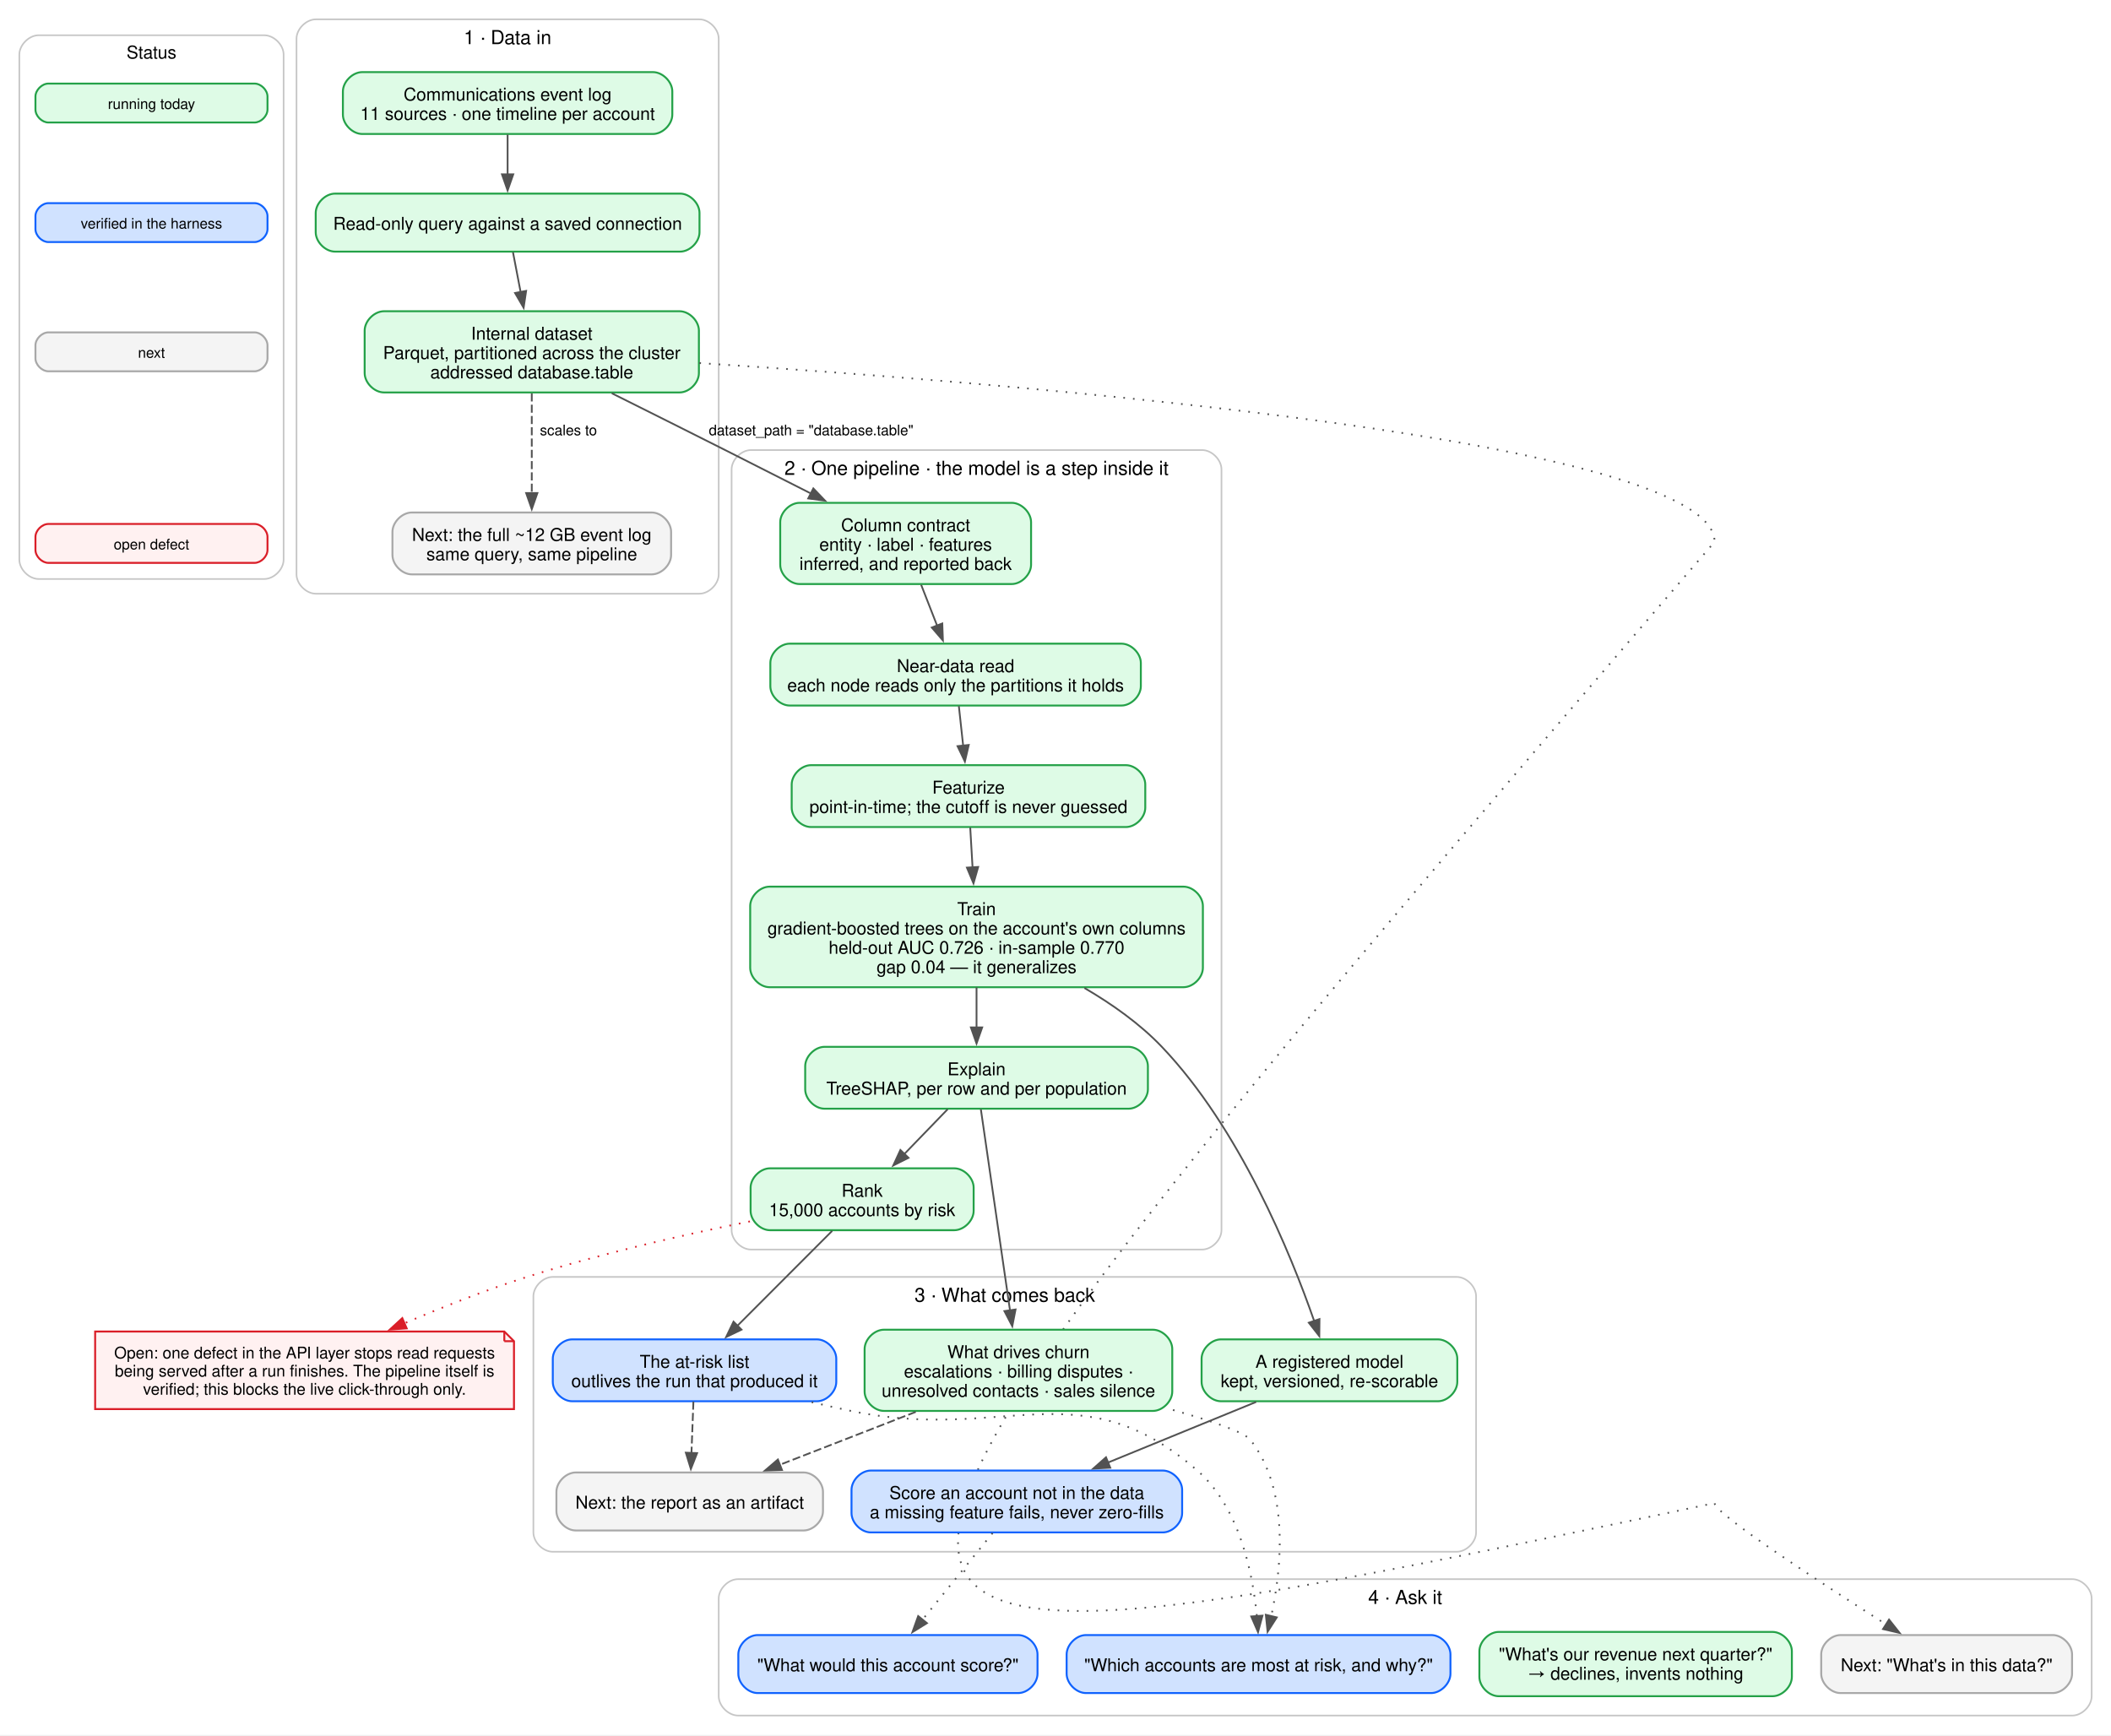
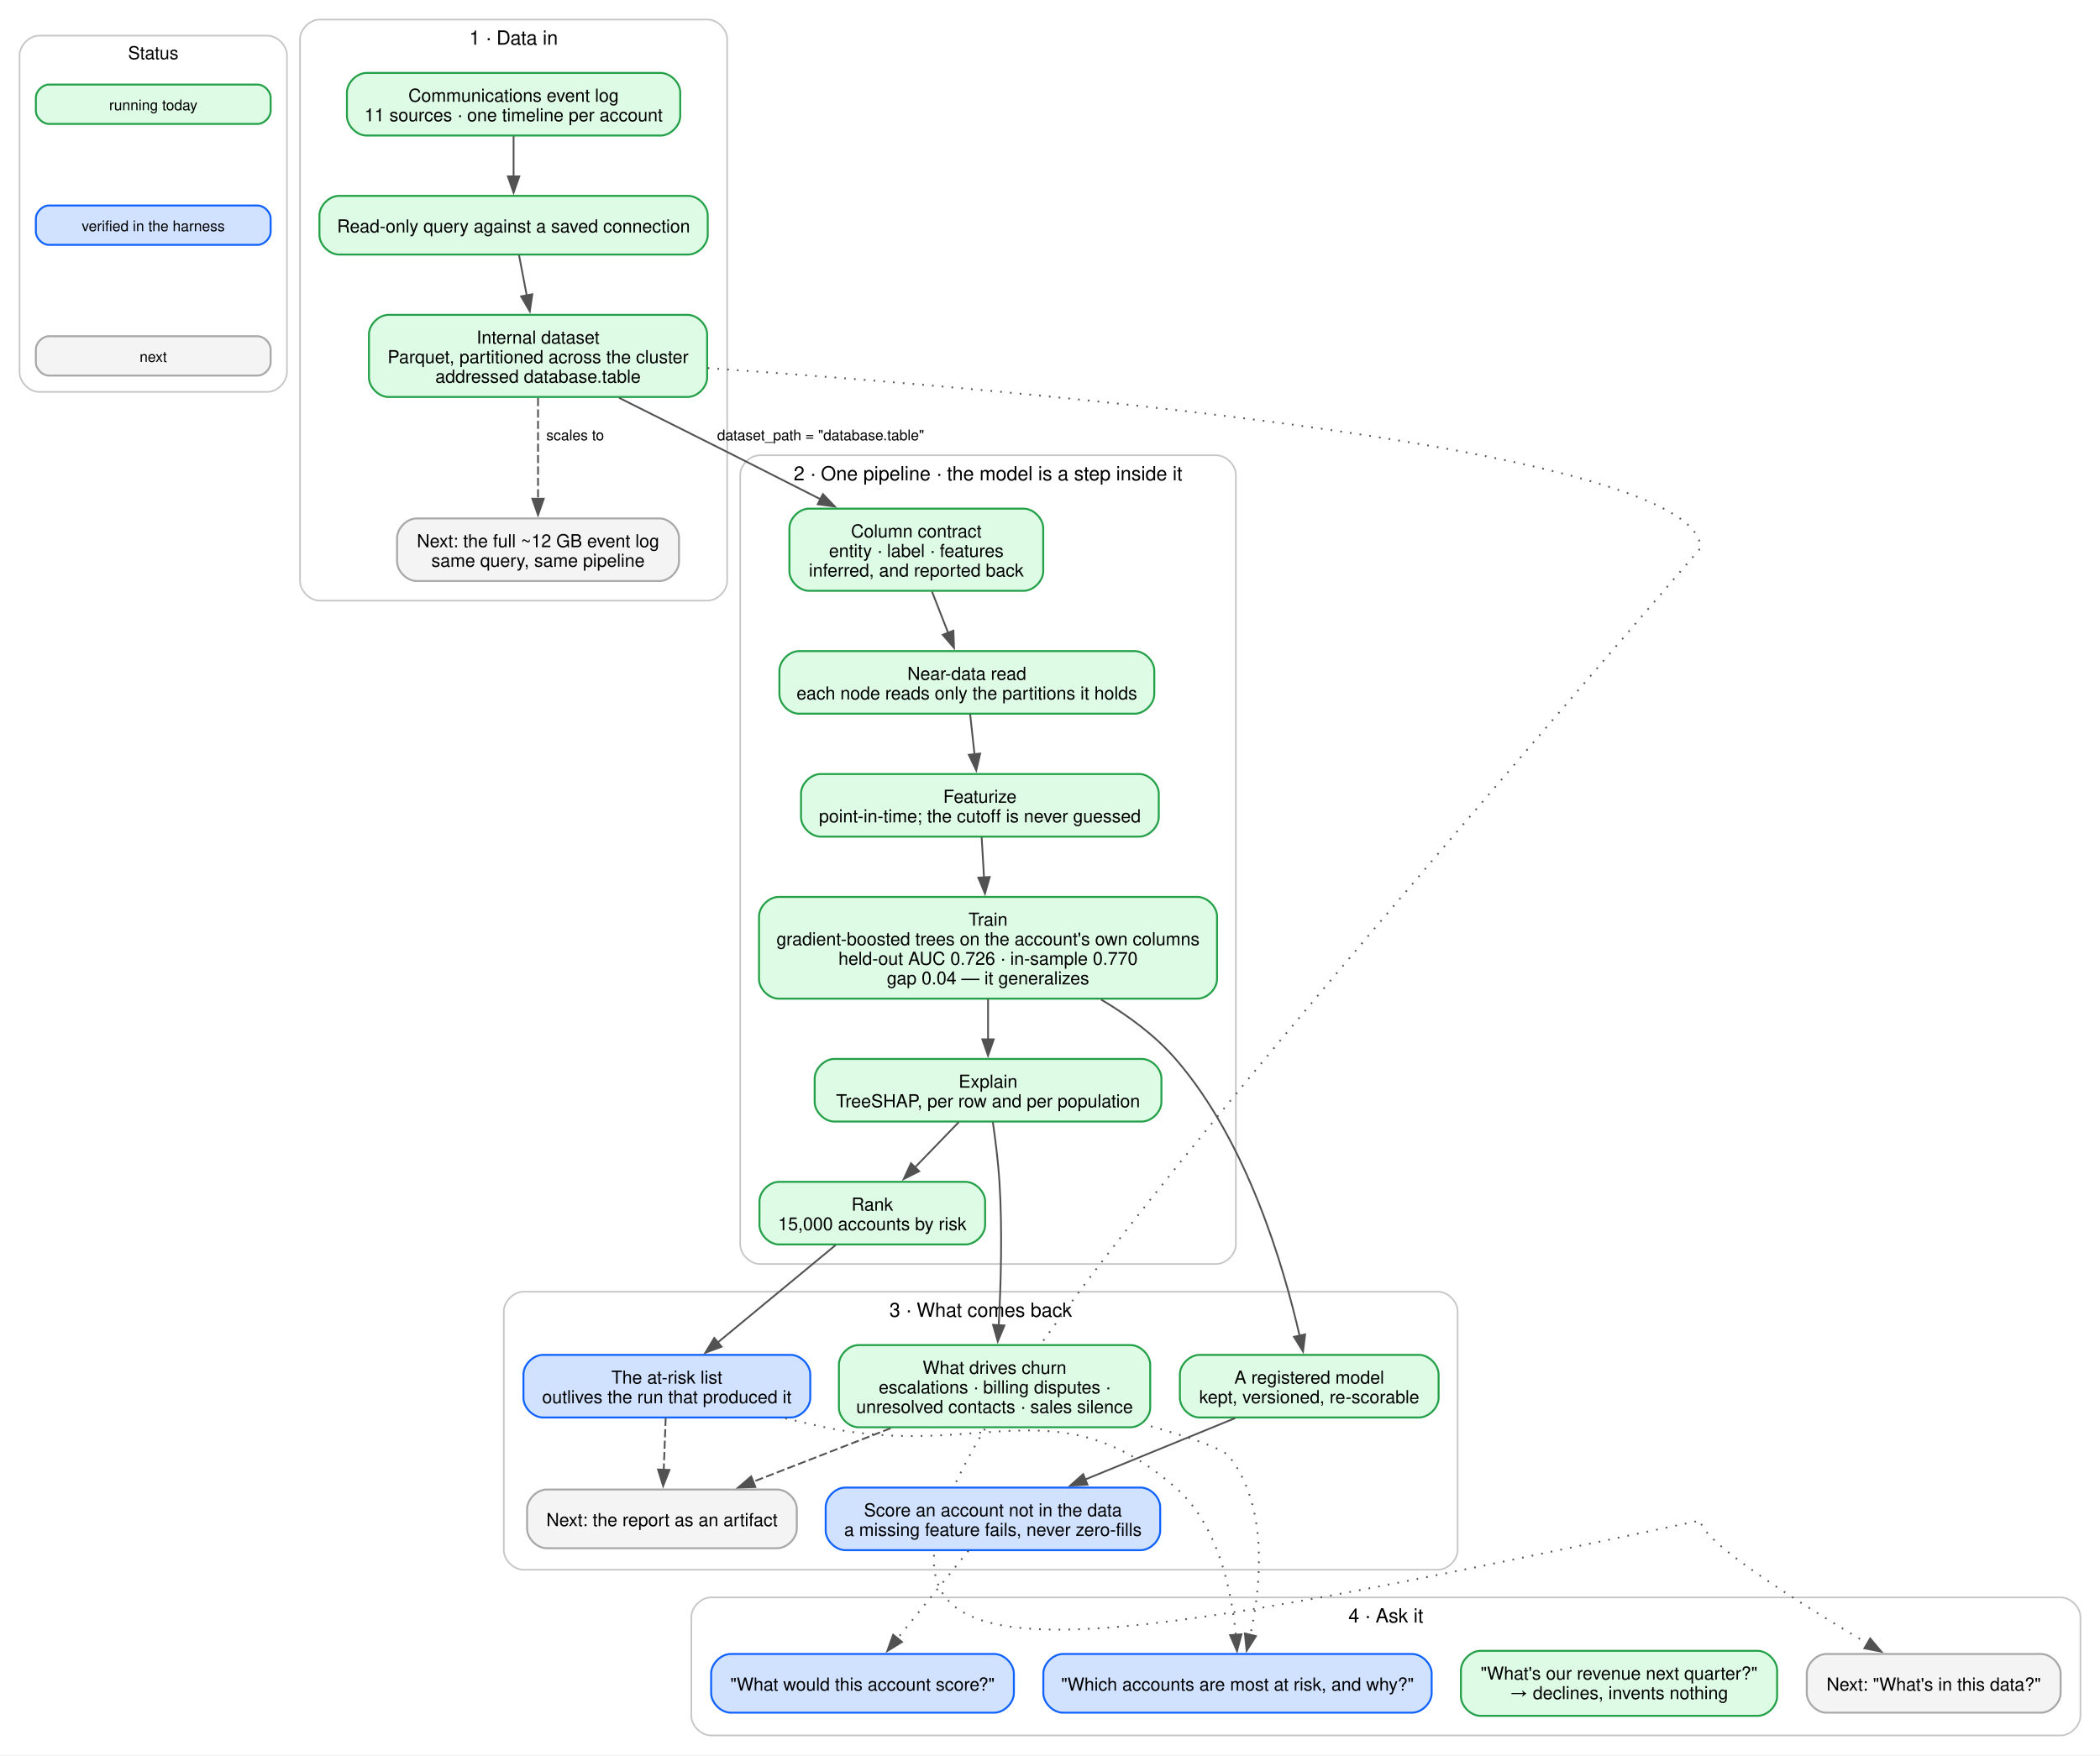
- <svg xmlns="http://www.w3.org/2000/svg" width="1310pt" height="1077pt" viewBox="0.00 0.00 1310.00 1077.00">
+ <svg xmlns="http://www.w3.org/2000/svg" width="1288pt" height="1077pt" viewBox="0.00 0.00 1288.00 1077.00">
  <g id="graph0" class="graph" transform="scale(1 1) rotate(0) translate(4 1072.65)">
-     <polygon fill="white" stroke="none" points="-4,4 -4,-1072.65 1306,-1072.65 1306,4 -4,4" />
+     <polygon fill="white" stroke="none" points="-4,4 -4,-1072.65 1284,-1072.65 1284,4 -4,4" />
    <g id="clust1" class="cluster">
-       <path fill="white" stroke="#c6c6c6" d="M20,-713.33C20,-713.33 160,-713.33 160,-713.33 166,-713.33 172,-719.33 172,-725.33 172,-725.33 172,-1038.78 172,-1038.78 172,-1044.78 166,-1050.78 160,-1050.78 160,-1050.78 20,-1050.78 20,-1050.78 14,-1050.78 8,-1044.78 8,-1038.78 8,-1038.78 8,-725.33 8,-725.33 8,-719.33 14,-713.33 20,-713.33" />
+       <path fill="white" stroke="#c6c6c6" d="M20,-832.23C20,-832.23 160,-832.23 160,-832.23 166,-832.23 172,-838.23 172,-844.23 172,-844.23 172,-1038.78 172,-1038.78 172,-1044.78 166,-1050.78 160,-1050.78 160,-1050.78 20,-1050.78 20,-1050.78 14,-1050.78 8,-1044.78 8,-1038.78 8,-1038.78 8,-844.23 8,-844.23 8,-838.23 14,-832.23 20,-832.23" />
      <text xml:space="preserve" text-anchor="middle" x="90" y="-1036.33" font-family="IBM Plex Sans,Helvetica,Arial,sans-serif" font-size="11.00">Status</text>
    </g>
    <g id="clust2" class="cluster">
      <path fill="white" stroke="#c6c6c6" d="M192,-704.2C192,-704.2 430,-704.2 430,-704.2 436,-704.2 442,-710.2 442,-716.2 442,-716.2 442,-1048.65 442,-1048.65 442,-1054.65 436,-1060.65 430,-1060.65 430,-1060.65 192,-1060.65 192,-1060.65 186,-1060.65 180,-1054.65 180,-1048.65 180,-1048.65 180,-716.2 180,-716.2 180,-710.2 186,-704.2 192,-704.2" />
      <text xml:space="preserve" text-anchor="middle" x="311" y="-1045.25" font-family="IBM Plex Sans,Helvetica,Arial,sans-serif" font-size="12.00">1 · Data in</text>
    </g>
    <g id="clust3" class="cluster">
      <path fill="white" stroke="#c6c6c6" d="M462,-297.2C462,-297.2 742,-297.2 742,-297.2 748,-297.2 754,-303.2 754,-309.2 754,-309.2 754,-781.35 754,-781.35 754,-787.35 748,-793.35 742,-793.35 742,-793.35 462,-793.35 462,-793.35 456,-793.35 450,-787.35 450,-781.35 450,-781.35 450,-309.2 450,-309.2 450,-303.2 456,-297.2 462,-297.2" />
      <text xml:space="preserve" text-anchor="middle" x="602" y="-777.95" font-family="IBM Plex Sans,Helvetica,Arial,sans-serif" font-size="12.00">2 · One pipeline · the model is a step inside it</text>
    </g>
    <g id="clust4" class="cluster">
-       <path fill="white" stroke="#c6c6c6" d="M339,-109.65C339,-109.65 900,-109.65 900,-109.65 906,-109.65 912,-115.65 912,-121.65 912,-121.65 912,-268.2 912,-268.2 912,-274.2 906,-280.2 900,-280.2 900,-280.2 339,-280.2 339,-280.2 333,-280.2 327,-274.2 327,-268.2 327,-268.2 327,-121.65 327,-121.65 327,-115.65 333,-109.65 339,-109.65" />
-       <text xml:space="preserve" text-anchor="middle" x="619.5" y="-264.8" font-family="IBM Plex Sans,Helvetica,Arial,sans-serif" font-size="12.00">3 · What comes back</text>
+       <path fill="white" stroke="#c6c6c6" d="M317,-109.65C317,-109.65 878,-109.65 878,-109.65 884,-109.65 890,-115.65 890,-121.65 890,-121.65 890,-268.2 890,-268.2 890,-274.2 884,-280.2 878,-280.2 878,-280.2 317,-280.2 317,-280.2 311,-280.2 305,-274.2 305,-268.2 305,-268.2 305,-121.65 305,-121.65 305,-115.65 311,-109.65 317,-109.65" />
+       <text xml:space="preserve" text-anchor="middle" x="597.5" y="-264.8" font-family="IBM Plex Sans,Helvetica,Arial,sans-serif" font-size="12.00">3 · What comes back</text>
    </g>
    <g id="clust5" class="cluster">
-       <path fill="white" stroke="#c6c6c6" d="M454,-8C454,-8 1282,-8 1282,-8 1288,-8 1294,-14 1294,-20 1294,-20 1294,-80.65 1294,-80.65 1294,-86.65 1288,-92.65 1282,-92.65 1282,-92.65 454,-92.65 454,-92.65 448,-92.65 442,-86.65 442,-80.65 442,-80.65 442,-20 442,-20 442,-14 448,-8 454,-8" />
-       <text xml:space="preserve" text-anchor="middle" x="868" y="-77.25" font-family="IBM Plex Sans,Helvetica,Arial,sans-serif" font-size="12.00">4 · Ask it</text>
+       <path fill="white" stroke="#c6c6c6" d="M432,-8C432,-8 1260,-8 1260,-8 1266,-8 1272,-14 1272,-20 1272,-20 1272,-80.65 1272,-80.65 1272,-86.65 1266,-92.65 1260,-92.65 1260,-92.65 432,-92.65 432,-92.65 426,-92.65 420,-86.65 420,-80.65 420,-80.65 420,-20 420,-20 420,-14 426,-8 432,-8" />
+       <text xml:space="preserve" text-anchor="middle" x="846" y="-77.25" font-family="IBM Plex Sans,Helvetica,Arial,sans-serif" font-size="12.00">4 · Ask it</text>
    </g>
    <g id="node1" class="node">
      <path fill="#defbe6" stroke="#24a148" stroke-width="1.2" d="M153.95,-1020.78C153.95,-1020.78 26.05,-1020.78 26.05,-1020.78 22.03,-1020.78 18,-1016.75 18,-1012.73 18,-1012.73 18,-1004.68 18,-1004.68 18,-1000.65 22.03,-996.63 26.05,-996.63 26.05,-996.63 153.95,-996.63 153.95,-996.63 157.97,-996.63 162,-1000.65 162,-1004.68 162,-1004.68 162,-1012.73 162,-1012.73 162,-1016.75 157.97,-1020.78 153.95,-1020.78" />
      <text xml:space="preserve" text-anchor="middle" x="90" y="-1005.03" font-family="IBM Plex Sans,Helvetica,Arial,sans-serif" font-size="9.00">running today</text>
    </g>
    <g id="node2" class="node">
      <path fill="#d0e2ff" stroke="#0f62fe" stroke-width="1.2" d="M153.95,-946.58C153.95,-946.58 26.05,-946.58 26.05,-946.58 22.03,-946.58 18,-942.55 18,-938.53 18,-938.53 18,-930.48 18,-930.48 18,-926.45 22.03,-922.43 26.05,-922.43 26.05,-922.43 153.95,-922.43 153.95,-922.43 157.97,-922.43 162,-926.45 162,-930.48 162,-930.48 162,-938.53 162,-938.53 162,-942.55 157.97,-946.58 153.95,-946.58" />
      <text xml:space="preserve" text-anchor="middle" x="90" y="-930.83" font-family="IBM Plex Sans,Helvetica,Arial,sans-serif" font-size="9.00">verified in the harness</text>
    </g>
    <g id="node3" class="node">
      <path fill="#f4f4f4" stroke="#a8a8a8" stroke-width="1.2" d="M153.95,-866.38C153.95,-866.38 26.05,-866.38 26.05,-866.38 22.03,-866.38 18,-862.35 18,-858.33 18,-858.33 18,-850.28 18,-850.28 18,-846.25 22.03,-842.23 26.05,-842.23 26.05,-842.23 153.95,-842.23 153.95,-842.23 157.97,-842.23 162,-846.25 162,-850.28 162,-850.28 162,-858.33 162,-858.33 162,-862.35 157.97,-866.38 153.95,-866.38" />
      <text xml:space="preserve" text-anchor="middle" x="90" y="-850.63" font-family="IBM Plex Sans,Helvetica,Arial,sans-serif" font-size="9.00">next</text>
    </g>
    <g id="node4" class="node">
-       <path fill="#fff1f1" stroke="#da1e28" stroke-width="1.2" d="M153.95,-747.48C153.95,-747.48 26.05,-747.48 26.05,-747.48 22.03,-747.48 18,-743.45 18,-739.43 18,-739.43 18,-731.38 18,-731.38 18,-727.35 22.03,-723.33 26.05,-723.33 26.05,-723.33 153.95,-723.33 153.95,-723.33 157.97,-723.33 162,-727.35 162,-731.38 162,-731.38 162,-739.43 162,-739.43 162,-743.45 157.97,-747.48 153.95,-747.48" />
-       <text xml:space="preserve" text-anchor="middle" x="90" y="-731.73" font-family="IBM Plex Sans,Helvetica,Arial,sans-serif" font-size="9.00">open defect</text>
-     </g>
-     <g id="node5" class="node">
      <path fill="#defbe6" stroke="#24a148" stroke-width="1.2" d="M401.21,-1027.9C401.21,-1027.9 220.79,-1027.9 220.79,-1027.9 214.79,-1027.9 208.79,-1021.9 208.79,-1015.9 208.79,-1015.9 208.79,-1001.5 208.79,-1001.5 208.79,-995.5 214.79,-989.5 220.79,-989.5 220.79,-989.5 401.21,-989.5 401.21,-989.5 407.21,-989.5 413.21,-995.5 413.21,-1001.5 413.21,-1001.5 413.21,-1015.9 413.21,-1015.9 413.21,-1021.9 407.21,-1027.9 401.21,-1027.9" />
      <text xml:space="preserve" text-anchor="middle" x="311" y="-1010.25" font-family="IBM Plex Sans,Helvetica,Arial,sans-serif" font-size="11.00">Communications event log</text>
      <text xml:space="preserve" text-anchor="middle" x="311" y="-998.25" font-family="IBM Plex Sans,Helvetica,Arial,sans-serif" font-size="11.00">11 sources · one timeline per account</text>
    </g>
-     <g id="node6" class="node">
+     <g id="node5" class="node">
      <path fill="#defbe6" stroke="#24a148" stroke-width="1.2" d="M418.08,-952.5C418.08,-952.5 203.92,-952.5 203.92,-952.5 197.92,-952.5 191.92,-946.5 191.92,-940.5 191.92,-940.5 191.92,-928.5 191.92,-928.5 191.92,-922.5 197.92,-916.5 203.92,-916.5 203.92,-916.5 418.08,-916.5 418.08,-916.5 424.08,-916.5 430.08,-922.5 430.08,-928.5 430.08,-928.5 430.08,-940.5 430.08,-940.5 430.08,-946.5 424.08,-952.5 418.08,-952.5" />
      <text xml:space="preserve" text-anchor="middle" x="311" y="-930.05" font-family="IBM Plex Sans,Helvetica,Arial,sans-serif" font-size="11.00">Read-only query against a saved connection</text>
    </g>
-     <g id="edge4" class="edge">
+     <g id="edge3" class="edge">
      <path fill="none" stroke="#525252" stroke-width="1.1" d="M311,-989.11C311,-981.58 311,-972.72 311,-964.39" />
      <polygon fill="#525252" stroke="#525252" stroke-width="1.1" points="314.5,-964.46 311,-954.46 307.5,-964.46 314.5,-964.46" />
    </g>
-     <g id="node7" class="node">
+     <g id="node6" class="node">
      <path fill="#defbe6" stroke="#24a148" stroke-width="1.2" d="M417.71,-879.5C417.71,-879.5 234.29,-879.5 234.29,-879.5 228.29,-879.5 222.29,-873.5 222.29,-867.5 222.29,-867.5 222.29,-841.1 222.29,-841.1 222.29,-835.1 228.29,-829.1 234.29,-829.1 234.29,-829.1 417.71,-829.1 417.71,-829.1 423.71,-829.1 429.71,-835.1 429.71,-841.1 429.71,-841.1 429.71,-867.5 429.71,-867.5 429.71,-873.5 423.71,-879.5 417.71,-879.5" />
      <text xml:space="preserve" text-anchor="middle" x="326" y="-861.85" font-family="IBM Plex Sans,Helvetica,Arial,sans-serif" font-size="11.00">Internal dataset</text>
      <text xml:space="preserve" text-anchor="middle" x="326" y="-849.85" font-family="IBM Plex Sans,Helvetica,Arial,sans-serif" font-size="11.00">Parquet, partitioned across the cluster</text>
      <text xml:space="preserve" text-anchor="middle" x="326" y="-837.85" font-family="IBM Plex Sans,Helvetica,Arial,sans-serif" font-size="11.00">addressed database.table</text>
    </g>
-     <g id="edge5" class="edge">
+     <g id="edge4" class="edge">
      <path fill="none" stroke="#525252" stroke-width="1.1" d="M314.33,-916.14C315.73,-908.84 317.41,-900.06 319.06,-891.47" />
      <polygon fill="#525252" stroke="#525252" stroke-width="1.1" points="322.5,-892.14 320.94,-881.66 315.62,-890.82 322.5,-892.14" />
    </g>
-     <g id="node8" class="node">
+     <g id="node7" class="node">
      <path fill="#f4f4f4" stroke="#a8a8a8" stroke-width="1.2" d="M400.46,-754.6C400.46,-754.6 251.54,-754.6 251.54,-754.6 245.54,-754.6 239.54,-748.6 239.54,-742.6 239.54,-742.6 239.54,-728.2 239.54,-728.2 239.54,-722.2 245.54,-716.2 251.54,-716.2 251.54,-716.2 400.46,-716.2 400.46,-716.2 406.46,-716.2 412.46,-722.2 412.46,-728.2 412.46,-728.2 412.46,-742.6 412.46,-742.6 412.46,-748.6 406.46,-754.6 400.46,-754.6" />
      <text xml:space="preserve" text-anchor="middle" x="326" y="-736.95" font-family="IBM Plex Sans,Helvetica,Arial,sans-serif" font-size="11.00">Next: the full ~12 GB event log</text>
      <text xml:space="preserve" text-anchor="middle" x="326" y="-724.95" font-family="IBM Plex Sans,Helvetica,Arial,sans-serif" font-size="11.00">same query, same pipeline</text>
    </g>
-     <g id="edge6" class="edge">
+     <g id="edge5" class="edge">
      <path fill="none" stroke="#525252" stroke-width="1.1" stroke-dasharray="5,2" d="M326,-828.51C326,-810.39 326,-785.73 326,-766.48" />
      <polygon fill="#525252" stroke="#525252" stroke-width="1.1" points="329.5,-766.68 326,-756.68 322.5,-766.68 329.5,-766.68" />
      <text xml:space="preserve" text-anchor="middle" x="346.25" y="-802.55" font-family="IBM Plex Sans,Helvetica,Arial,sans-serif" font-size="9.00">  scales to</text>
    </g>
-     <g id="node9" class="node">
+     <g id="node8" class="node">
      <path fill="#defbe6" stroke="#24a148" stroke-width="1.2" d="M623.84,-760.6C623.84,-760.6 492.17,-760.6 492.17,-760.6 486.17,-760.6 480.17,-754.6 480.17,-748.6 480.17,-748.6 480.17,-722.2 480.17,-722.2 480.17,-716.2 486.17,-710.2 492.17,-710.2 492.17,-710.2 623.84,-710.2 623.84,-710.2 629.84,-710.2 635.84,-716.2 635.84,-722.2 635.84,-722.2 635.84,-748.6 635.84,-748.6 635.84,-754.6 629.84,-760.6 623.84,-760.6" />
      <text xml:space="preserve" text-anchor="middle" x="558" y="-742.95" font-family="IBM Plex Sans,Helvetica,Arial,sans-serif" font-size="11.00">Column contract</text>
      <text xml:space="preserve" text-anchor="middle" x="558" y="-730.95" font-family="IBM Plex Sans,Helvetica,Arial,sans-serif" font-size="11.00">entity · label · features</text>
      <text xml:space="preserve" text-anchor="middle" x="558" y="-718.95" font-family="IBM Plex Sans,Helvetica,Arial,sans-serif" font-size="11.00">inferred, and reported back</text>
    </g>
-     <g id="edge12" class="edge">
+     <g id="edge11" class="edge">
      <path fill="none" stroke="#525252" stroke-width="1.1" d="M375.67,-828.59C397.29,-817.8 422.92,-804.98 446,-793.35 463.42,-784.57 482.34,-774.97 499.59,-766.2" />
      <polygon fill="#525252" stroke="#525252" stroke-width="1.1" points="500.72,-769.55 508.04,-761.9 497.54,-763.31 500.72,-769.55" />
      <text xml:space="preserve" text-anchor="middle" x="496.83" y="-802.55" font-family="IBM Plex Sans,Helvetica,Arial,sans-serif" font-size="9.00">  dataset_path = "database.table"</text>
    </g>
-     <g id="node23" class="node">
-       <path fill="#f4f4f4" stroke="#a8a8a8" stroke-width="1.2" d="M1269.84,-57.95C1269.84,-57.95 1138.16,-57.95 1138.16,-57.95 1132.16,-57.95 1126.16,-51.95 1126.16,-45.95 1126.16,-45.95 1126.16,-33.95 1126.16,-33.95 1126.16,-27.95 1132.16,-21.95 1138.16,-21.95 1138.16,-21.95 1269.84,-21.95 1269.84,-21.95 1275.84,-21.95 1281.84,-27.95 1281.84,-33.95 1281.84,-33.95 1281.84,-45.95 1281.84,-45.95 1281.84,-51.95 1275.84,-57.95 1269.84,-57.95" />
-       <text xml:space="preserve" text-anchor="middle" x="1204" y="-35.5" font-family="IBM Plex Sans,Helvetica,Arial,sans-serif" font-size="11.00">Next: "What's in this data?"</text>
-     </g>
-     <g id="edge22" class="edge">
-       <path fill="none" stroke="#525252" stroke-width="1.1" stroke-dasharray="1,5" d="M430,-847.34C632.48,-834.34 1060,-799.43 1060,-736.4 434,-8 434,-8 1060,-139.85 1060,-133.39 1123.76,-91.74 1166.42,-64.59" />
-       <polygon fill="#525252" stroke="#525252" stroke-width="1.1" points="1168.26,-67.57 1174.83,-59.26 1164.51,-61.66 1168.26,-67.57" />
-     </g>
-     <g id="node10" class="node">
+     <g id="node22" class="node">
+       <path fill="#f4f4f4" stroke="#a8a8a8" stroke-width="1.2" d="M1247.84,-57.95C1247.84,-57.95 1116.16,-57.95 1116.16,-57.95 1110.16,-57.95 1104.16,-51.95 1104.16,-45.95 1104.16,-45.95 1104.16,-33.95 1104.16,-33.95 1104.16,-27.95 1110.16,-21.95 1116.16,-21.95 1116.16,-21.95 1247.84,-21.95 1247.84,-21.95 1253.84,-21.95 1259.84,-27.95 1259.84,-33.95 1259.84,-33.95 1259.84,-45.95 1259.84,-45.95 1259.84,-51.95 1253.84,-57.95 1247.84,-57.95" />
+       <text xml:space="preserve" text-anchor="middle" x="1182" y="-35.5" font-family="IBM Plex Sans,Helvetica,Arial,sans-serif" font-size="11.00">Next: "What's in this data?"</text>
+     </g>
+     <g id="edge21" class="edge">
+       <path fill="none" stroke="#525252" stroke-width="1.1" stroke-dasharray="1,5" d="M430.06,-846.84C627.95,-833.14 1039,-797.35 1039,-736.4 412,-8 412,-8 1039,-139.85 1039,-127.31 1099.26,-89.38 1141.54,-64.3" />
+       <polygon fill="#525252" stroke="#525252" stroke-width="1.1" points="1143.05,-67.47 1149.89,-59.38 1139.5,-61.44 1143.05,-67.47" />
+     </g>
+     <g id="node9" class="node">
      <path fill="#defbe6" stroke="#24a148" stroke-width="1.2" d="M691.96,-673.2C691.96,-673.2 486.04,-673.2 486.04,-673.2 480.04,-673.2 474.04,-667.2 474.04,-661.2 474.04,-661.2 474.04,-646.8 474.04,-646.8 474.04,-640.8 480.04,-634.8 486.04,-634.8 486.04,-634.8 691.96,-634.8 691.96,-634.8 697.96,-634.8 703.96,-640.8 703.96,-646.8 703.96,-646.8 703.96,-661.2 703.96,-661.2 703.96,-667.2 697.96,-673.2 691.96,-673.2" />
      <text xml:space="preserve" text-anchor="middle" x="589" y="-655.55" font-family="IBM Plex Sans,Helvetica,Arial,sans-serif" font-size="11.00">Near-data read</text>
      <text xml:space="preserve" text-anchor="middle" x="589" y="-643.55" font-family="IBM Plex Sans,Helvetica,Arial,sans-serif" font-size="11.00">each node reads only the partitions it holds</text>
    </g>
-     <g id="edge7" class="edge">
+     <g id="edge6" class="edge">
      <path fill="none" stroke="#525252" stroke-width="1.1" d="M567.64,-709.71C570.77,-701.7 574.27,-692.73 577.52,-684.41" />
      <polygon fill="#525252" stroke="#525252" stroke-width="1.1" points="580.75,-685.75 581.13,-675.17 574.23,-683.21 580.75,-685.75" />
    </g>
-     <g id="node11" class="node">
+     <g id="node10" class="node">
      <path fill="#defbe6" stroke="#24a148" stroke-width="1.2" d="M694.71,-597.8C694.71,-597.8 499.29,-597.8 499.29,-597.8 493.29,-597.8 487.29,-591.8 487.29,-585.8 487.29,-585.8 487.29,-571.4 487.29,-571.4 487.29,-565.4 493.29,-559.4 499.29,-559.4 499.29,-559.4 694.71,-559.4 694.71,-559.4 700.71,-559.4 706.71,-565.4 706.71,-571.4 706.71,-571.4 706.71,-585.8 706.71,-585.8 706.71,-591.8 700.71,-597.8 694.71,-597.8" />
      <text xml:space="preserve" text-anchor="middle" x="597" y="-580.15" font-family="IBM Plex Sans,Helvetica,Arial,sans-serif" font-size="11.00">Featurize</text>
      <text xml:space="preserve" text-anchor="middle" x="597" y="-568.15" font-family="IBM Plex Sans,Helvetica,Arial,sans-serif" font-size="11.00">point-in-time; the cutoff is never guessed</text>
    </g>
-     <g id="edge8" class="edge">
+     <g id="edge7" class="edge">
      <path fill="none" stroke="#525252" stroke-width="1.1" d="M591.02,-634.48C591.84,-626.97 592.8,-618.11 593.72,-609.72" />
      <polygon fill="#525252" stroke="#525252" stroke-width="1.1" points="597.17,-610.35 594.77,-600.03 590.21,-609.59 597.17,-610.35" />
    </g>
-     <g id="node12" class="node">
+     <g id="node11" class="node">
      <path fill="#defbe6" stroke="#24a148" stroke-width="1.2" d="M730.46,-522.4C730.46,-522.4 473.54,-522.4 473.54,-522.4 467.54,-522.4 461.54,-516.4 461.54,-510.4 461.54,-510.4 461.54,-472 461.54,-472 461.54,-466 467.54,-460 473.54,-460 473.54,-460 730.46,-460 730.46,-460 736.46,-460 742.46,-466 742.46,-472 742.46,-472 742.46,-510.4 742.46,-510.4 742.46,-516.4 736.46,-522.4 730.46,-522.4" />
      <text xml:space="preserve" text-anchor="middle" x="602" y="-504.75" font-family="IBM Plex Sans,Helvetica,Arial,sans-serif" font-size="11.00">Train</text>
      <text xml:space="preserve" text-anchor="middle" x="602" y="-492.75" font-family="IBM Plex Sans,Helvetica,Arial,sans-serif" font-size="11.00">gradient-boosted trees on the account's own columns</text>
      <text xml:space="preserve" text-anchor="middle" x="602" y="-480.75" font-family="IBM Plex Sans,Helvetica,Arial,sans-serif" font-size="11.00">held-out AUC 0.726 · in-sample 0.770</text>
      <text xml:space="preserve" text-anchor="middle" x="602" y="-468.75" font-family="IBM Plex Sans,Helvetica,Arial,sans-serif" font-size="11.00">gap 0.04 — it generalizes</text>
    </g>
-     <g id="edge9" class="edge">
+     <g id="edge8" class="edge">
      <path fill="none" stroke="#525252" stroke-width="1.1" d="M598.08,-559.07C598.52,-551.7 599.03,-542.9 599.54,-534.15" />
      <polygon fill="#525252" stroke="#525252" stroke-width="1.1" points="603.02,-534.63 600.11,-524.44 596.03,-534.22 603.02,-534.63" />
    </g>
-     <g id="node13" class="node">
+     <g id="node12" class="node">
      <path fill="#defbe6" stroke="#24a148" stroke-width="1.2" d="M696.34,-423C696.34,-423 507.67,-423 507.67,-423 501.67,-423 495.67,-417 495.67,-411 495.67,-411 495.67,-396.6 495.67,-396.6 495.67,-390.6 501.67,-384.6 507.67,-384.6 507.67,-384.6 696.34,-384.6 696.34,-384.6 702.34,-384.6 708.34,-390.6 708.34,-396.6 708.34,-396.6 708.34,-411 708.34,-411 708.34,-417 702.34,-423 696.34,-423" />
      <text xml:space="preserve" text-anchor="middle" x="602" y="-405.35" font-family="IBM Plex Sans,Helvetica,Arial,sans-serif" font-size="11.00">Explain</text>
      <text xml:space="preserve" text-anchor="middle" x="602" y="-393.35" font-family="IBM Plex Sans,Helvetica,Arial,sans-serif" font-size="11.00">TreeSHAP, per row and per population</text>
    </g>
-     <g id="edge10" class="edge">
+     <g id="edge9" class="edge">
      <path fill="none" stroke="#525252" stroke-width="1.1" d="M602,-459.85C602,-451.76 602,-443.03 602,-434.96" />
      <polygon fill="#525252" stroke="#525252" stroke-width="1.1" points="605.5,-435.04 602,-425.04 598.5,-435.04 605.5,-435.04" />
    </g>
-     <g id="node15" class="node">
-       <path fill="#defbe6" stroke="#24a148" stroke-width="1.2" d="M888.34,-241.45C888.34,-241.45 753.66,-241.45 753.66,-241.45 747.66,-241.45 741.66,-235.45 741.66,-229.45 741.66,-229.45 741.66,-215.05 741.66,-215.05 741.66,-209.05 747.66,-203.05 753.66,-203.05 753.66,-203.05 888.34,-203.05 888.34,-203.05 894.34,-203.05 900.34,-209.05 900.34,-215.05 900.34,-215.05 900.34,-229.45 900.34,-229.45 900.34,-235.45 894.34,-241.45 888.34,-241.45" />
-       <text xml:space="preserve" text-anchor="middle" x="821" y="-223.8" font-family="IBM Plex Sans,Helvetica,Arial,sans-serif" font-size="11.00">A registered model</text>
-       <text xml:space="preserve" text-anchor="middle" x="821" y="-211.8" font-family="IBM Plex Sans,Helvetica,Arial,sans-serif" font-size="11.00">kept, versioned, re-scorable</text>
-     </g>
-     <g id="edge13" class="edge">
-       <path fill="none" stroke="#525252" stroke-width="1.1" d="M668.94,-459.53C686.01,-449.57 703.36,-437.32 717,-423 765.31,-372.28 796.94,-294.72 811.57,-252.73" />
-       <polygon fill="#525252" stroke="#525252" stroke-width="1.1" points="814.82,-254.05 814.71,-243.46 808.19,-251.8 814.82,-254.05" />
-     </g>
    <g id="node14" class="node">
+       <path fill="#defbe6" stroke="#24a148" stroke-width="1.2" d="M866.34,-241.45C866.34,-241.45 731.66,-241.45 731.66,-241.45 725.66,-241.45 719.66,-235.45 719.66,-229.45 719.66,-229.45 719.66,-215.05 719.66,-215.05 719.66,-209.05 725.66,-203.05 731.66,-203.05 731.66,-203.05 866.34,-203.05 866.34,-203.05 872.34,-203.05 878.34,-209.05 878.34,-215.05 878.34,-215.05 878.34,-229.45 878.34,-229.45 878.34,-235.45 872.34,-241.45 866.34,-241.45" />
+       <text xml:space="preserve" text-anchor="middle" x="799" y="-223.8" font-family="IBM Plex Sans,Helvetica,Arial,sans-serif" font-size="11.00">A registered model</text>
+       <text xml:space="preserve" text-anchor="middle" x="799" y="-211.8" font-family="IBM Plex Sans,Helvetica,Arial,sans-serif" font-size="11.00">kept, versioned, re-scorable</text>
+     </g>
+     <g id="edge12" class="edge">
+       <path fill="none" stroke="#525252" stroke-width="1.1" d="M671.32,-459.45C687.89,-449.64 704.41,-437.48 717,-423 760.88,-372.54 783.42,-295.41 793.06,-253.28" />
+       <polygon fill="#525252" stroke="#525252" stroke-width="1.1" points="796.48,-254.03 795.19,-243.51 789.64,-252.54 796.48,-254.03" />
+     </g>
+     <g id="node13" class="node">
      <path fill="#defbe6" stroke="#24a148" stroke-width="1.2" d="M588.21,-347.6C588.21,-347.6 473.79,-347.6 473.79,-347.6 467.79,-347.6 461.79,-341.6 461.79,-335.6 461.79,-335.6 461.79,-321.2 461.79,-321.2 461.79,-315.2 467.79,-309.2 473.79,-309.2 473.79,-309.2 588.21,-309.2 588.21,-309.2 594.21,-309.2 600.21,-315.2 600.21,-321.2 600.21,-321.2 600.21,-335.6 600.21,-335.6 600.21,-341.6 594.21,-347.6 588.21,-347.6" />
      <text xml:space="preserve" text-anchor="middle" x="531" y="-329.95" font-family="IBM Plex Sans,Helvetica,Arial,sans-serif" font-size="11.00">Rank</text>
      <text xml:space="preserve" text-anchor="middle" x="531" y="-317.95" font-family="IBM Plex Sans,Helvetica,Arial,sans-serif" font-size="11.00">15,000 accounts by risk</text>
    </g>
-     <g id="edge11" class="edge">
+     <g id="edge10" class="edge">
      <path fill="none" stroke="#525252" stroke-width="1.1" d="M584.08,-384.28C575.91,-375.82 566.06,-365.65 557.09,-356.37" />
      <polygon fill="#525252" stroke="#525252" stroke-width="1.1" points="559.78,-354.12 550.32,-349.37 554.75,-358.99 559.78,-354.12" />
    </g>
+     <g id="node15" class="node">
+       <path fill="#defbe6" stroke="#24a148" stroke-width="1.2" d="M689.46,-247.45C689.46,-247.45 522.54,-247.45 522.54,-247.45 516.54,-247.45 510.54,-241.45 510.54,-235.45 510.54,-235.45 510.54,-209.05 510.54,-209.05 510.54,-203.05 516.54,-197.05 522.54,-197.05 522.54,-197.05 689.46,-197.05 689.46,-197.05 695.46,-197.05 701.46,-203.05 701.46,-209.05 701.46,-209.05 701.46,-235.45 701.46,-235.45 701.46,-241.45 695.46,-247.45 689.46,-247.45" />
+       <text xml:space="preserve" text-anchor="middle" x="606" y="-229.8" font-family="IBM Plex Sans,Helvetica,Arial,sans-serif" font-size="11.00">What drives churn</text>
+       <text xml:space="preserve" text-anchor="middle" x="606" y="-217.8" font-family="IBM Plex Sans,Helvetica,Arial,sans-serif" font-size="11.00">escalations · billing disputes ·</text>
+       <text xml:space="preserve" text-anchor="middle" x="606" y="-205.8" font-family="IBM Plex Sans,Helvetica,Arial,sans-serif" font-size="11.00">unresolved contacts · sales silence</text>
+     </g>
+     <g id="edge13" class="edge">
+       <path fill="none" stroke="#525252" stroke-width="1.1" d="M604.95,-384.2C606.5,-373.52 608.23,-359.84 609,-347.6 610.87,-317.97 609.87,-284.29 608.54,-259.47" />
+       <polygon fill="#525252" stroke="#525252" stroke-width="1.1" points="612.04,-259.49 607.97,-249.71 605.06,-259.9 612.04,-259.49" />
+     </g>
    <g id="node16" class="node">
-       <path fill="#defbe6" stroke="#24a148" stroke-width="1.2" d="M711.46,-247.45C711.46,-247.45 544.54,-247.45 544.54,-247.45 538.54,-247.45 532.54,-241.45 532.54,-235.45 532.54,-235.45 532.54,-209.05 532.54,-209.05 532.54,-203.05 538.54,-197.05 544.54,-197.05 544.54,-197.05 711.46,-197.05 711.46,-197.05 717.46,-197.05 723.46,-203.05 723.46,-209.05 723.46,-209.05 723.46,-235.45 723.46,-235.45 723.46,-241.45 717.46,-247.45 711.46,-247.45" />
-       <text xml:space="preserve" text-anchor="middle" x="628" y="-229.8" font-family="IBM Plex Sans,Helvetica,Arial,sans-serif" font-size="11.00">What drives churn</text>
-       <text xml:space="preserve" text-anchor="middle" x="628" y="-217.8" font-family="IBM Plex Sans,Helvetica,Arial,sans-serif" font-size="11.00">escalations · billing disputes ·</text>
-       <text xml:space="preserve" text-anchor="middle" x="628" y="-205.8" font-family="IBM Plex Sans,Helvetica,Arial,sans-serif" font-size="11.00">unresolved contacts · sales silence</text>
+       <path fill="#d0e2ff" stroke="#0f62fe" stroke-width="1.2" d="M480.96,-241.45C480.96,-241.45 329.04,-241.45 329.04,-241.45 323.04,-241.45 317.04,-235.45 317.04,-229.45 317.04,-229.45 317.04,-215.05 317.04,-215.05 317.04,-209.05 323.04,-203.05 329.04,-203.05 329.04,-203.05 480.96,-203.05 480.96,-203.05 486.96,-203.05 492.96,-209.05 492.96,-215.05 492.96,-215.05 492.96,-229.45 492.96,-229.45 492.96,-235.45 486.96,-241.45 480.96,-241.45" />
+       <text xml:space="preserve" text-anchor="middle" x="405" y="-223.8" font-family="IBM Plex Sans,Helvetica,Arial,sans-serif" font-size="11.00">The at-risk list</text>
+       <text xml:space="preserve" text-anchor="middle" x="405" y="-211.8" font-family="IBM Plex Sans,Helvetica,Arial,sans-serif" font-size="11.00">outlives the run that produced it</text>
    </g>
    <g id="edge14" class="edge">
-       <path fill="none" stroke="#525252" stroke-width="1.1" d="M604.68,-384.26C608.93,-354.91 617.29,-297.22 622.76,-259.46" />
-       <polygon fill="#525252" stroke="#525252" stroke-width="1.1" points="626.21,-260 624.18,-249.61 619.29,-259 626.21,-260" />
+       <path fill="none" stroke="#525252" stroke-width="1.1" d="M508.47,-308.78C488.32,-292.12 458.57,-267.53 436.14,-248.99" />
+       <polygon fill="#525252" stroke="#525252" stroke-width="1.1" points="438.55,-246.44 428.61,-242.77 434.09,-251.84 438.55,-246.44" />
    </g>
    <g id="node17" class="node">
-       <path fill="#d0e2ff" stroke="#0f62fe" stroke-width="1.2" d="M502.96,-241.45C502.96,-241.45 351.04,-241.45 351.04,-241.45 345.04,-241.45 339.04,-235.45 339.04,-229.45 339.04,-229.45 339.04,-215.05 339.04,-215.05 339.04,-209.05 345.04,-203.05 351.04,-203.05 351.04,-203.05 502.96,-203.05 502.96,-203.05 508.96,-203.05 514.96,-209.05 514.96,-215.05 514.96,-215.05 514.96,-229.45 514.96,-229.45 514.96,-235.45 508.96,-241.45 502.96,-241.45" />
-       <text xml:space="preserve" text-anchor="middle" x="427" y="-223.8" font-family="IBM Plex Sans,Helvetica,Arial,sans-serif" font-size="11.00">The at-risk list</text>
-       <text xml:space="preserve" text-anchor="middle" x="427" y="-211.8" font-family="IBM Plex Sans,Helvetica,Arial,sans-serif" font-size="11.00">outlives the run that produced it</text>
+       <path fill="#d0e2ff" stroke="#0f62fe" stroke-width="1.2" d="M695.59,-160.05C695.59,-160.05 514.42,-160.05 514.42,-160.05 508.42,-160.05 502.42,-154.05 502.42,-148.05 502.42,-148.05 502.42,-133.65 502.42,-133.65 502.42,-127.65 508.42,-121.65 514.42,-121.65 514.42,-121.65 695.59,-121.65 695.59,-121.65 701.59,-121.65 707.59,-127.65 707.59,-133.65 707.59,-133.65 707.59,-148.05 707.59,-148.05 707.59,-154.05 701.59,-160.05 695.59,-160.05" />
+       <text xml:space="preserve" text-anchor="middle" x="605" y="-142.4" font-family="IBM Plex Sans,Helvetica,Arial,sans-serif" font-size="11.00">Score an account not in the data</text>
+       <text xml:space="preserve" text-anchor="middle" x="605" y="-130.4" font-family="IBM Plex Sans,Helvetica,Arial,sans-serif" font-size="11.00">a missing feature fails, never zero-fills</text>
    </g>
    <g id="edge15" class="edge">
-       <path fill="none" stroke="#525252" stroke-width="1.1" d="M512.41,-308.78C495.99,-292.34 471.87,-268.19 453.45,-249.74" />
-       <polygon fill="#525252" stroke="#525252" stroke-width="1.1" points="456.15,-247.49 446.61,-242.89 451.2,-252.44 456.15,-247.49" />
-     </g>
-     <g id="node24" class="node">
-       <polygon fill="#fff1f1" stroke="#da1e28" stroke-width="1.2" points="308.96,-246.32 55.04,-246.32 55.04,-198.18 314.96,-198.18 314.96,-240.32 308.96,-246.32" />
-       <polyline fill="none" stroke="#da1e28" stroke-width="1.2" points="308.96,-246.32 308.96,-240.32" />
-       <polyline fill="none" stroke="#da1e28" stroke-width="1.2" points="314.96,-240.32 308.96,-240.32" />
-       <text xml:space="preserve" text-anchor="middle" x="185" y="-229.62" font-family="IBM Plex Sans,Helvetica,Arial,sans-serif" font-size="10.00">Open: one defect in the API layer stops read requests</text>
-       <text xml:space="preserve" text-anchor="middle" x="185" y="-218.38" font-family="IBM Plex Sans,Helvetica,Arial,sans-serif" font-size="10.00">being served after a run finishes. The pipeline itself is</text>
-       <text xml:space="preserve" text-anchor="middle" x="185" y="-207.12" font-family="IBM Plex Sans,Helvetica,Arial,sans-serif" font-size="10.00">verified; this blocks the live click-through only.</text>
-     </g>
-     <g id="edge23" class="edge">
-       <path fill="none" stroke="#da1e28" stroke-width="1.1" stroke-dasharray="1,5" d="M461.36,-314.65C420.58,-306.43 368.35,-294.59 323,-280.2 297.61,-272.14 270.37,-261.38 246.85,-251.38" />
-       <polygon fill="#da1e28" stroke="#da1e28" stroke-width="1.1" points="248.43,-248.25 237.86,-247.51 245.66,-254.68 248.43,-248.25" />
+       <path fill="none" stroke="#525252" stroke-width="1.1" d="M753.52,-202.63C725.99,-191.37 690.66,-176.91 661.37,-164.92" />
+       <polygon fill="#525252" stroke="#525252" stroke-width="1.1" points="662.99,-161.8 652.41,-161.25 660.34,-168.28 662.99,-161.8" />
    </g>
    <g id="node18" class="node">
-       <path fill="#d0e2ff" stroke="#0f62fe" stroke-width="1.2" d="M717.59,-160.05C717.59,-160.05 536.41,-160.05 536.41,-160.05 530.41,-160.05 524.41,-154.05 524.41,-148.05 524.41,-148.05 524.41,-133.65 524.41,-133.65 524.41,-127.65 530.41,-121.65 536.41,-121.65 536.41,-121.65 717.59,-121.65 717.59,-121.65 723.59,-121.65 729.59,-127.65 729.59,-133.65 729.59,-133.65 729.59,-148.05 729.59,-148.05 729.59,-154.05 723.59,-160.05 717.59,-160.05" />
-       <text xml:space="preserve" text-anchor="middle" x="627" y="-142.4" font-family="IBM Plex Sans,Helvetica,Arial,sans-serif" font-size="11.00">Score an account not in the data</text>
-       <text xml:space="preserve" text-anchor="middle" x="627" y="-130.4" font-family="IBM Plex Sans,Helvetica,Arial,sans-serif" font-size="11.00">a missing feature fails, never zero-fills</text>
+       <path fill="#f4f4f4" stroke="#a8a8a8" stroke-width="1.2" d="M472.71,-158.85C472.71,-158.85 331.29,-158.85 331.29,-158.85 325.29,-158.85 319.29,-152.85 319.29,-146.85 319.29,-146.85 319.29,-134.85 319.29,-134.85 319.29,-128.85 325.29,-122.85 331.29,-122.85 331.29,-122.85 472.71,-122.85 472.71,-122.85 478.71,-122.85 484.71,-128.85 484.71,-134.85 484.71,-134.85 484.71,-146.85 484.71,-146.85 484.71,-152.85 478.71,-158.85 472.71,-158.85" />
+       <text xml:space="preserve" text-anchor="middle" x="402" y="-136.4" font-family="IBM Plex Sans,Helvetica,Arial,sans-serif" font-size="11.00">Next: the report as an artifact</text>
    </g>
    <g id="edge16" class="edge">
-       <path fill="none" stroke="#525252" stroke-width="1.1" d="M775.52,-202.63C747.99,-191.37 712.66,-176.91 683.37,-164.92" />
-       <polygon fill="#525252" stroke="#525252" stroke-width="1.1" points="684.99,-161.8 674.41,-161.25 682.34,-168.28 684.99,-161.8" />
+       <path fill="none" stroke="#525252" stroke-width="1.1" stroke-dasharray="5,2" d="M542.29,-196.45C515.29,-185.94 484.09,-173.8 457.99,-163.64" />
+       <polygon fill="#525252" stroke="#525252" stroke-width="1.1" points="459.28,-160.39 448.69,-160.02 456.74,-166.91 459.28,-160.39" />
    </g>
    <g id="node19" class="node">
-       <path fill="#f4f4f4" stroke="#a8a8a8" stroke-width="1.2" d="M494.71,-158.85C494.71,-158.85 353.29,-158.85 353.29,-158.85 347.29,-158.85 341.29,-152.85 341.29,-146.85 341.29,-146.85 341.29,-134.85 341.29,-134.85 341.29,-128.85 347.29,-122.85 353.29,-122.85 353.29,-122.85 494.71,-122.85 494.71,-122.85 500.71,-122.85 506.71,-128.85 506.71,-134.85 506.71,-134.85 506.71,-146.85 506.71,-146.85 506.71,-152.85 500.71,-158.85 494.71,-158.85" />
-       <text xml:space="preserve" text-anchor="middle" x="424" y="-136.4" font-family="IBM Plex Sans,Helvetica,Arial,sans-serif" font-size="11.00">Next: the report as an artifact</text>
+       <path fill="#d0e2ff" stroke="#0f62fe" stroke-width="1.2" d="M862.09,-57.95C862.09,-57.95 647.91,-57.95 647.91,-57.95 641.91,-57.95 635.91,-51.95 635.91,-45.95 635.91,-45.95 635.91,-33.95 635.91,-33.95 635.91,-27.95 641.91,-21.95 647.91,-21.95 647.91,-21.95 862.09,-21.95 862.09,-21.95 868.09,-21.95 874.09,-27.95 874.09,-33.95 874.09,-33.95 874.09,-45.95 874.09,-45.95 874.09,-51.95 868.09,-57.95 862.09,-57.95" />
+       <text xml:space="preserve" text-anchor="middle" x="755" y="-35.5" font-family="IBM Plex Sans,Helvetica,Arial,sans-serif" font-size="11.00">"Which accounts are most at risk, and why?"</text>
+     </g>
+     <g id="edge19" class="edge">
+       <path fill="none" stroke="#525252" stroke-width="1.1" stroke-dasharray="1,5" d="M701.89,-197.64C726.05,-190.78 746.26,-183.86 750,-179.05 774.18,-147.95 769.4,-99.93 762.86,-69.49" />
+       <polygon fill="#525252" stroke="#525252" stroke-width="1.1" points="766.32,-68.92 760.61,-60 759.51,-70.54 766.32,-68.92" />
    </g>
    <g id="edge17" class="edge">
-       <path fill="none" stroke="#525252" stroke-width="1.1" stroke-dasharray="5,2" d="M564.29,-196.45C537.29,-185.94 506.09,-173.8 479.99,-163.64" />
-       <polygon fill="#525252" stroke="#525252" stroke-width="1.1" points="481.28,-160.39 470.69,-160.02 478.74,-166.91 481.28,-160.39" />
+       <path fill="none" stroke="#525252" stroke-width="1.1" stroke-dasharray="5,2" d="M404.3,-202.83C403.94,-193.31 403.5,-181.48 403.09,-170.77" />
+       <polygon fill="#525252" stroke="#525252" stroke-width="1.1" points="406.6,-170.87 402.72,-161.01 399.6,-171.14 406.6,-170.87" />
+     </g>
+     <g id="edge18" class="edge">
+       <path fill="none" stroke="#525252" stroke-width="1.1" stroke-dasharray="1,5" d="M477.69,-202.5C485.87,-200.57 494.1,-198.71 502,-197.05 596.88,-177.08 643.86,-223.71 717,-160.05 742.98,-137.44 751.35,-97.09 753.96,-69.69" />
+       <polygon fill="#525252" stroke="#525252" stroke-width="1.1" points="757.45,-70.01 754.68,-59.78 750.47,-69.5 757.45,-70.01" />
    </g>
    <g id="node20" class="node">
-       <path fill="#d0e2ff" stroke="#0f62fe" stroke-width="1.2" d="M884.09,-57.95C884.09,-57.95 669.91,-57.95 669.91,-57.95 663.91,-57.95 657.91,-51.95 657.91,-45.95 657.91,-45.95 657.91,-33.95 657.91,-33.95 657.91,-27.95 663.91,-21.95 669.91,-21.95 669.91,-21.95 884.09,-21.95 884.09,-21.95 890.09,-21.95 896.09,-27.95 896.09,-33.95 896.09,-33.95 896.09,-45.95 896.09,-45.95 896.09,-51.95 890.09,-57.95 884.09,-57.95" />
-       <text xml:space="preserve" text-anchor="middle" x="777" y="-35.5" font-family="IBM Plex Sans,Helvetica,Arial,sans-serif" font-size="11.00">"Which accounts are most at risk, and why?"</text>
+       <path fill="#d0e2ff" stroke="#0f62fe" stroke-width="1.2" d="M605.84,-57.95C605.84,-57.95 444.17,-57.95 444.17,-57.95 438.17,-57.95 432.17,-51.95 432.17,-45.95 432.17,-45.95 432.17,-33.95 432.17,-33.95 432.17,-27.95 438.17,-21.95 444.17,-21.95 444.17,-21.95 605.84,-21.95 605.84,-21.95 611.84,-21.95 617.84,-27.95 617.84,-33.95 617.84,-33.95 617.84,-45.95 617.84,-45.95 617.84,-51.95 611.84,-57.95 605.84,-57.95" />
+       <text xml:space="preserve" text-anchor="middle" x="525" y="-35.5" font-family="IBM Plex Sans,Helvetica,Arial,sans-serif" font-size="11.00">"What would this account score?"</text>
    </g>
    <g id="edge20" class="edge">
-       <path fill="none" stroke="#525252" stroke-width="1.1" stroke-dasharray="1,5" d="M723.89,-197.64C748.05,-190.78 768.26,-183.86 772,-179.05 796.18,-147.95 791.4,-99.93 784.86,-69.49" />
-       <polygon fill="#525252" stroke="#525252" stroke-width="1.1" points="788.32,-68.92 782.61,-60 781.51,-70.54 788.32,-68.92" />
-     </g>
-     <g id="edge18" class="edge">
-       <path fill="none" stroke="#525252" stroke-width="1.1" stroke-dasharray="5,2" d="M426.3,-202.83C425.94,-193.31 425.5,-181.48 425.09,-170.77" />
-       <polygon fill="#525252" stroke="#525252" stroke-width="1.1" points="428.6,-170.87 424.72,-161.01 421.6,-171.14 428.6,-170.87" />
-     </g>
-     <g id="edge19" class="edge">
-       <path fill="none" stroke="#525252" stroke-width="1.1" stroke-dasharray="1,5" d="M499.69,-202.5C507.87,-200.57 516.1,-198.71 524,-197.05 618.88,-177.08 665.86,-223.71 739,-160.05 764.98,-137.44 773.35,-97.09 775.96,-69.69" />
-       <polygon fill="#525252" stroke="#525252" stroke-width="1.1" points="779.45,-70.01 776.68,-59.78 772.47,-69.5 779.45,-70.01" />
+       <path fill="none" stroke="#525252" stroke-width="1.1" stroke-dasharray="1,5" d="M589.95,-121.25C577.66,-106.05 560.12,-84.37 546.37,-67.37" />
+       <polygon fill="#525252" stroke="#525252" stroke-width="1.1" points="549.23,-65.34 540.22,-59.77 543.79,-69.74 549.23,-65.34" />
    </g>
    <g id="node21" class="node">
-       <path fill="#d0e2ff" stroke="#0f62fe" stroke-width="1.2" d="M627.84,-57.95C627.84,-57.95 466.17,-57.95 466.17,-57.95 460.17,-57.95 454.17,-51.95 454.17,-45.95 454.17,-45.95 454.17,-33.95 454.17,-33.95 454.17,-27.95 460.17,-21.95 466.17,-21.95 466.17,-21.95 627.84,-21.95 627.84,-21.95 633.84,-21.95 639.84,-27.95 639.84,-33.95 639.84,-33.95 639.84,-45.95 639.84,-45.95 639.84,-51.95 633.84,-57.95 627.84,-57.95" />
-       <text xml:space="preserve" text-anchor="middle" x="547" y="-35.5" font-family="IBM Plex Sans,Helvetica,Arial,sans-serif" font-size="11.00">"What would this account score?"</text>
-     </g>
-     <g id="edge21" class="edge">
-       <path fill="none" stroke="#525252" stroke-width="1.1" stroke-dasharray="1,5" d="M611.95,-121.25C599.66,-106.05 582.12,-84.37 568.37,-67.37" />
-       <polygon fill="#525252" stroke="#525252" stroke-width="1.1" points="571.23,-65.34 562.22,-59.77 565.79,-69.74 571.23,-65.34" />
-     </g>
-     <g id="node22" class="node">
-       <path fill="#defbe6" stroke="#24a148" stroke-width="1.2" d="M1095.96,-59.9C1095.96,-59.9 926.04,-59.9 926.04,-59.9 920.04,-59.9 914.04,-53.9 914.04,-47.9 914.04,-47.9 914.04,-32 914.04,-32 914.04,-26 920.04,-20 926.04,-20 926.04,-20 1095.96,-20 1095.96,-20 1101.96,-20 1107.96,-26 1107.96,-32 1107.96,-32 1107.96,-47.9 1107.96,-47.9 1107.96,-53.9 1101.96,-59.9 1095.96,-59.9" />
-       <text xml:space="preserve" text-anchor="middle" x="1011" y="-42.25" font-family="IBM Plex Sans,Helvetica,Arial,sans-serif" font-size="11.00">"What's our revenue next quarter?"</text>
-       <text xml:space="preserve" text-anchor="middle" x="1011" y="-30.25" font-family="IBM Plex Sans,Helvetica,Arial,sans-serif" font-size="11.00">→ declines, invents nothing</text>
+       <path fill="#defbe6" stroke="#24a148" stroke-width="1.2" d="M1073.96,-59.9C1073.96,-59.9 904.04,-59.9 904.04,-59.9 898.04,-59.9 892.04,-53.9 892.04,-47.9 892.04,-47.9 892.04,-32 892.04,-32 892.04,-26 898.04,-20 904.04,-20 904.04,-20 1073.96,-20 1073.96,-20 1079.96,-20 1085.96,-26 1085.96,-32 1085.96,-32 1085.96,-47.9 1085.96,-47.9 1085.96,-53.9 1079.96,-59.9 1073.96,-59.9" />
+       <text xml:space="preserve" text-anchor="middle" x="989" y="-42.25" font-family="IBM Plex Sans,Helvetica,Arial,sans-serif" font-size="11.00">"What's our revenue next quarter?"</text>
+       <text xml:space="preserve" text-anchor="middle" x="989" y="-30.25" font-family="IBM Plex Sans,Helvetica,Arial,sans-serif" font-size="11.00">→ declines, invents nothing</text>
    </g>
  </g>
</svg>
